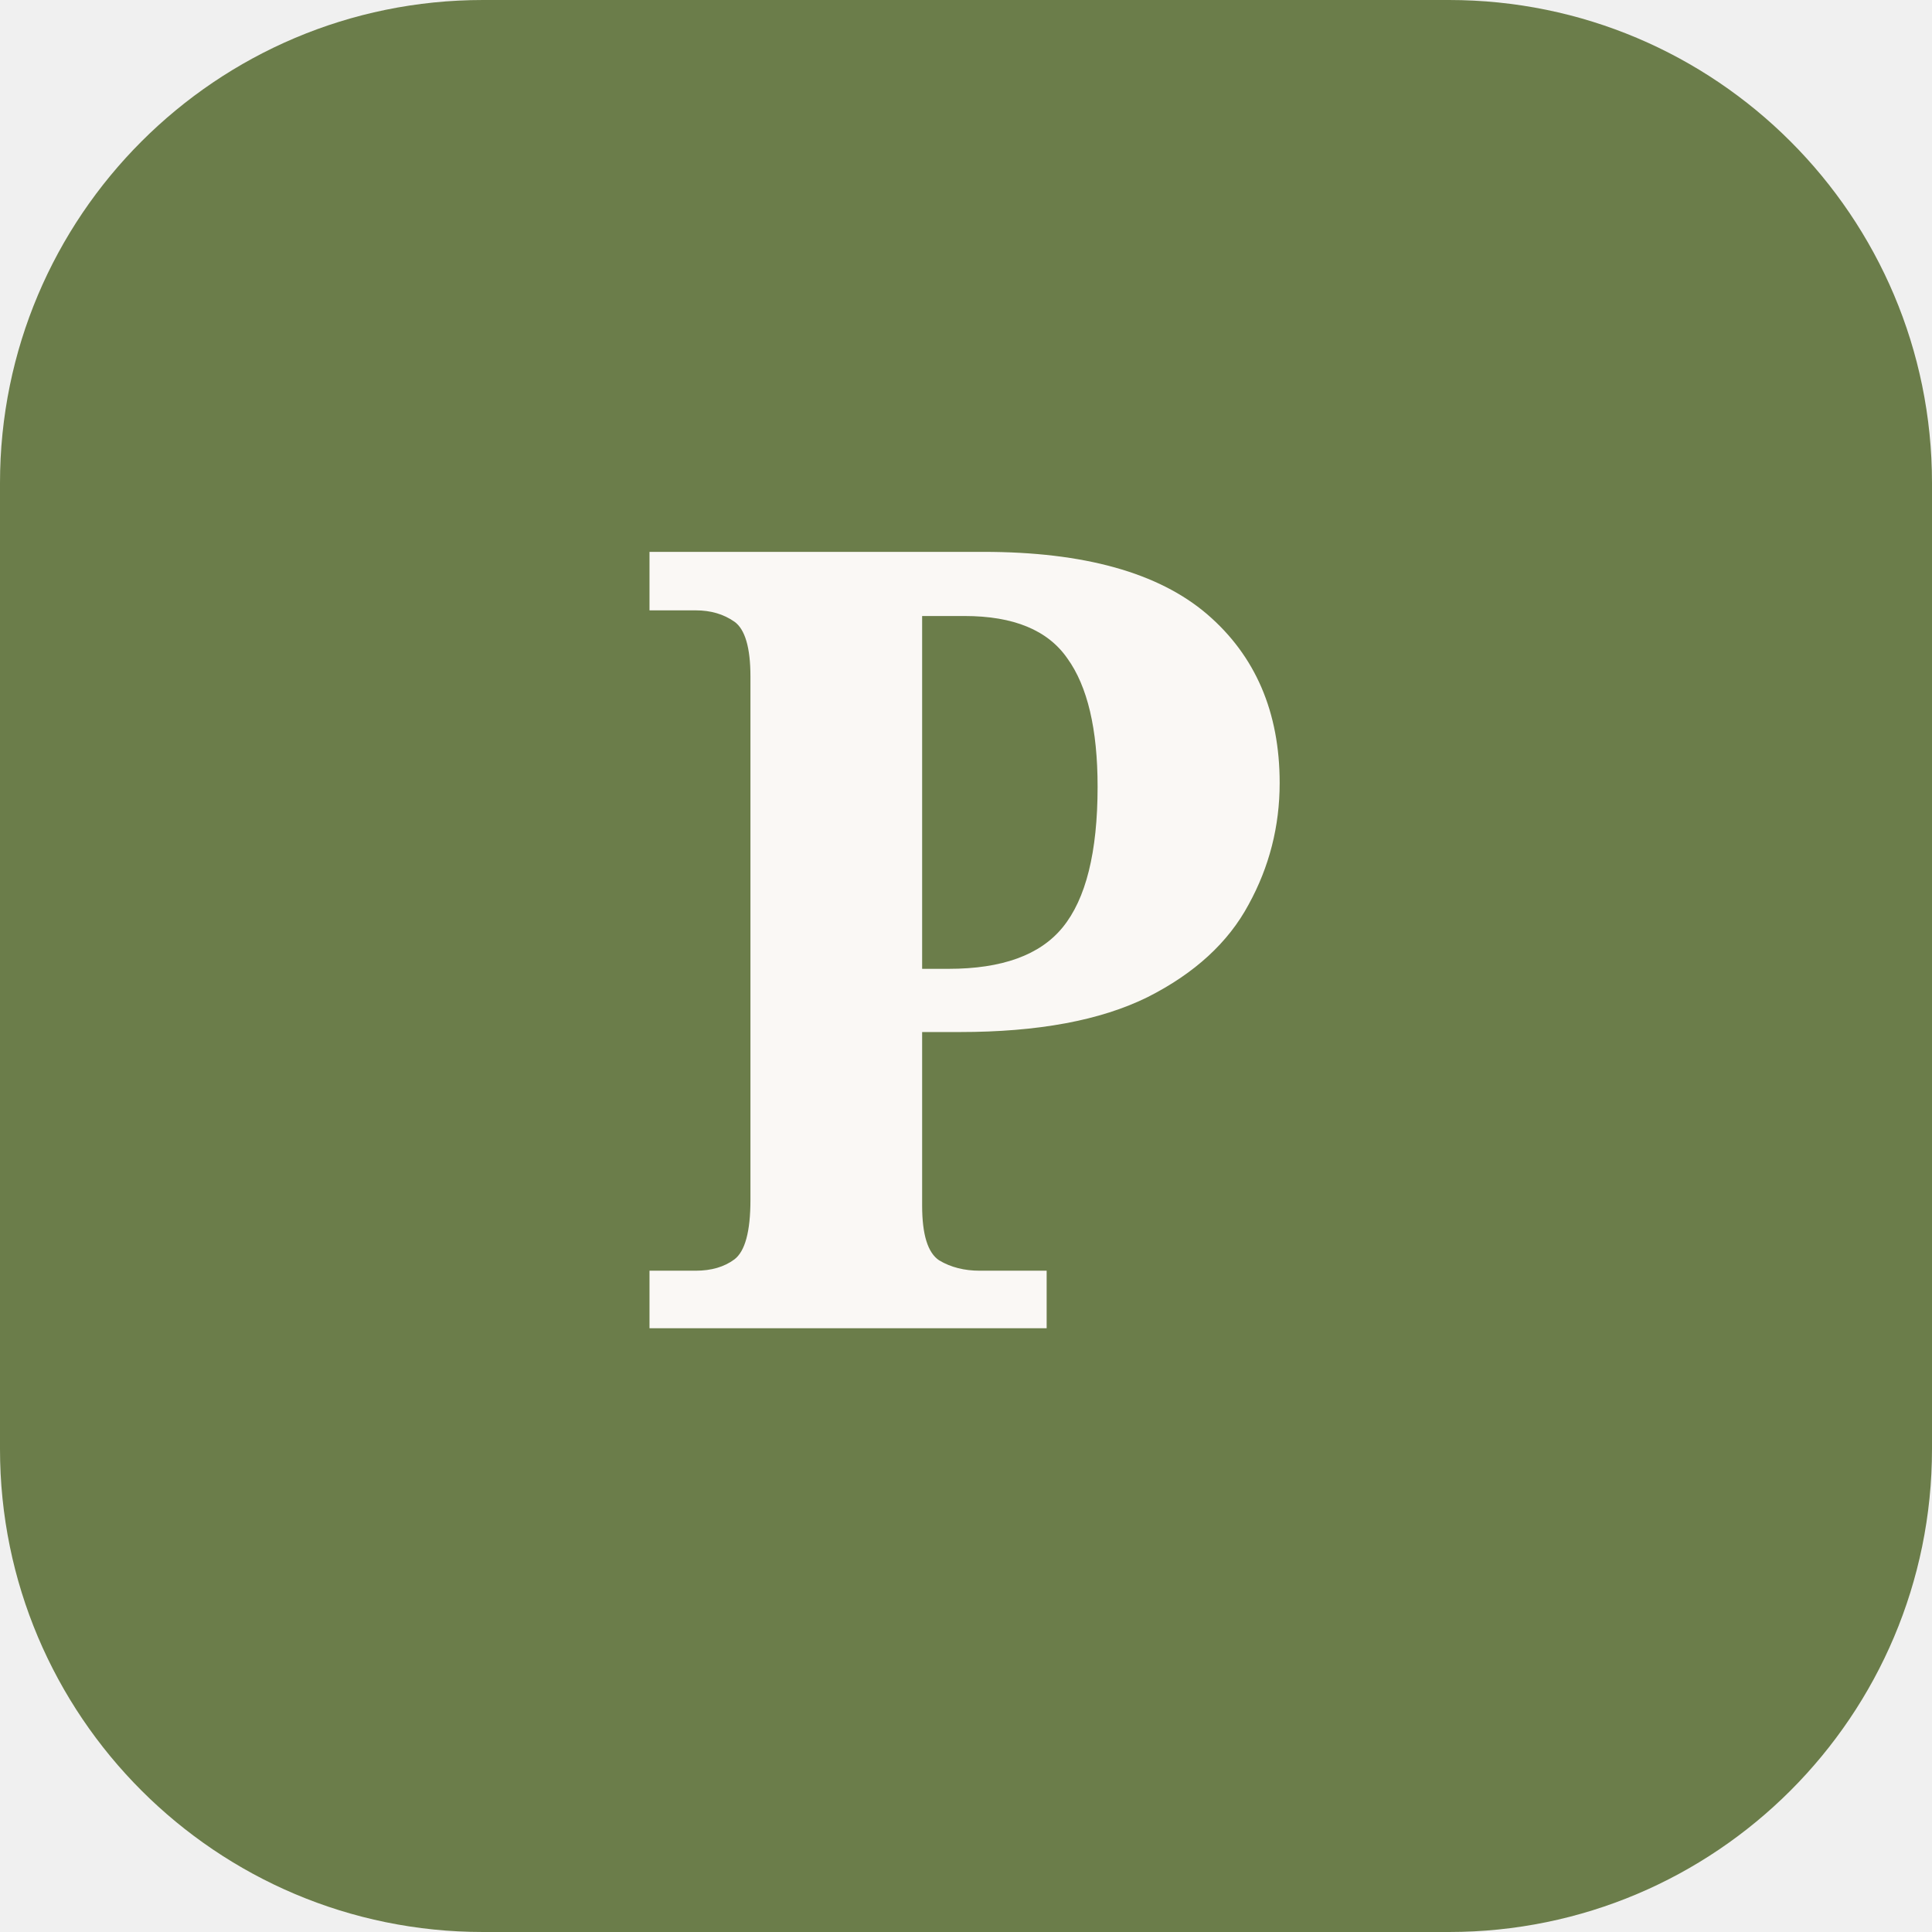
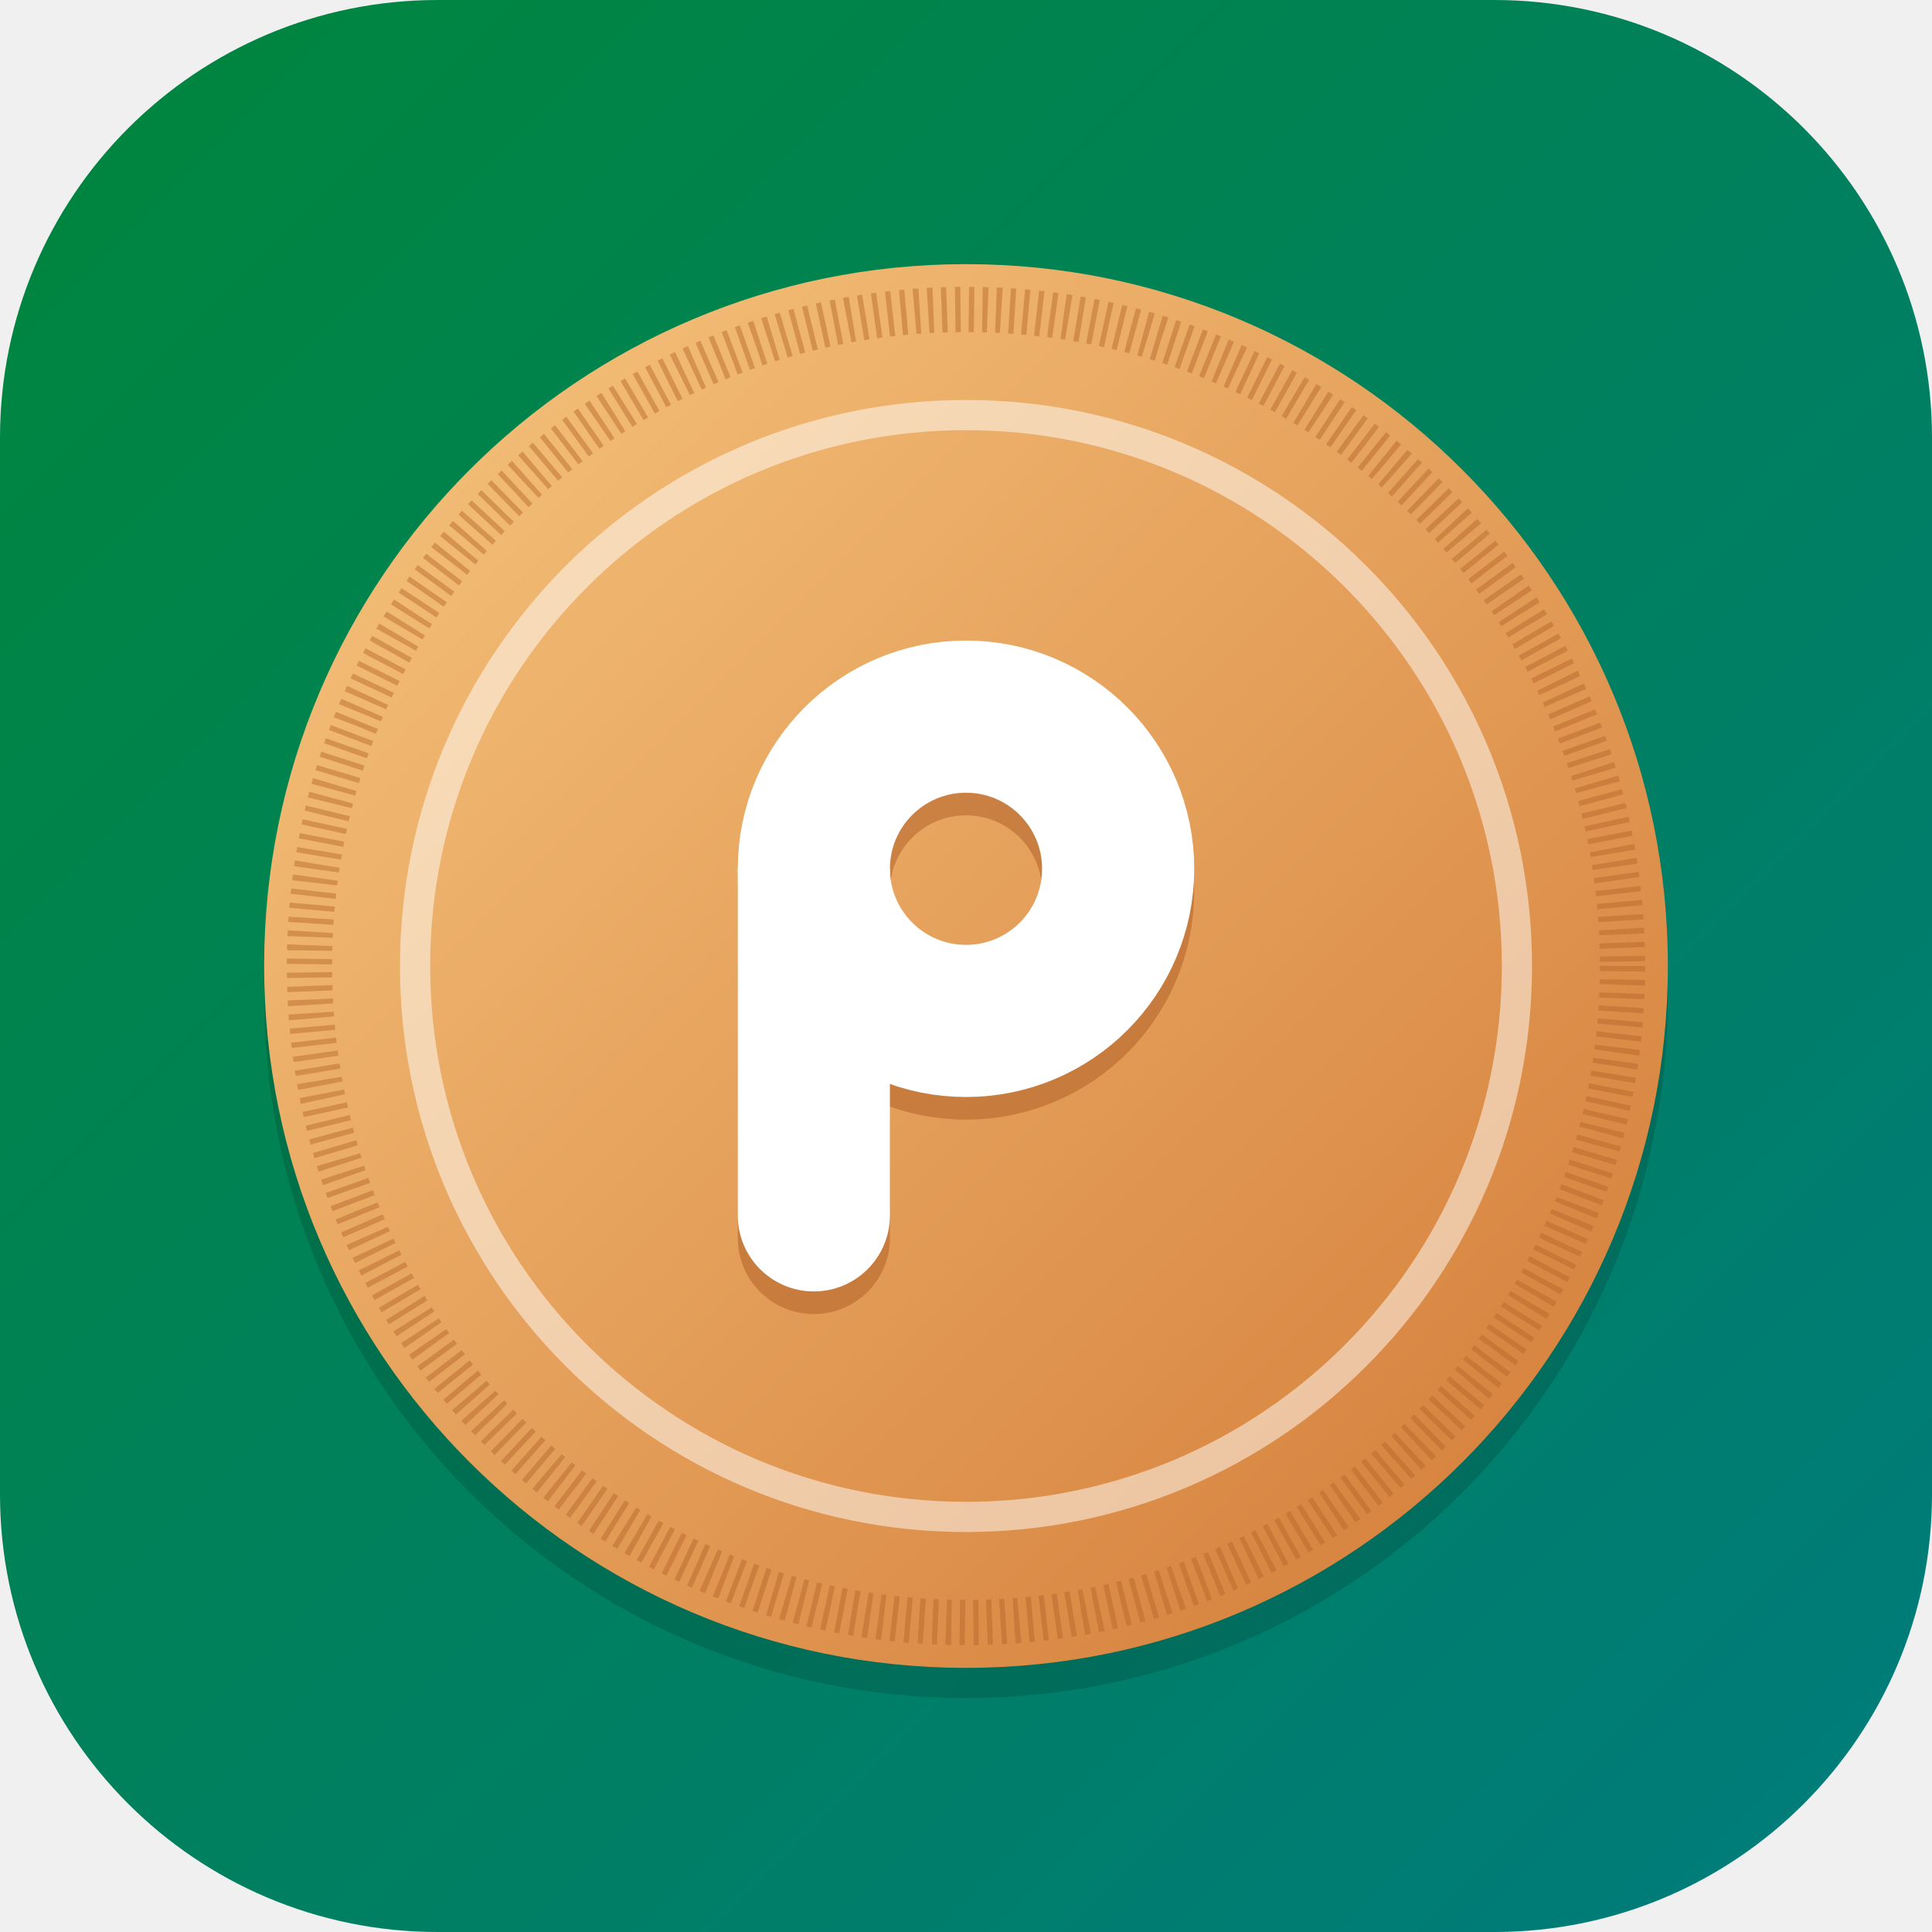
- <svg xmlns="http://www.w3.org/2000/svg" viewBox="0 0 32 32">
-   <rect width="32" height="32" rx="8" fill="#6b7d4a" />
-   <text x="16" y="22" text-anchor="middle" font-family="Georgia, serif" font-size="18" font-weight="bold" fill="#faf8f5">P</text>
+ <svg xmlns="http://www.w3.org/2000/svg" viewBox="0 0 512 512">
+   <defs>
+     <linearGradient id="bg" x1="0" y1="0" x2="1" y2="1">
+       <stop offset="0" stop-color="#00863b" />
+       <stop offset="1" stop-color="#007b7e" />
+     </linearGradient>
+     <linearGradient id="coin" x1="0" y1="0" x2="1" y2="1">
+       <stop offset="0" stop-color="#f7c67f" />
+       <stop offset="1" stop-color="#d27a36" />
+     </linearGradient>
+   </defs>
+   <rect width="512" height="512" rx="116" fill="url(#bg)" />
+   <circle cx="256" cy="264" r="186" fill="#000" fill-opacity=".14" />
+   <circle cx="256" cy="256" r="186" fill="url(#coin)" />
+   <circle cx="256" cy="256" r="174" fill="none" stroke="#b5652a" stroke-opacity=".45" stroke-width="12" pathLength="360" stroke-dasharray="1.4 2.2" />
+   <circle cx="256" cy="256" r="146" fill="none" stroke="#fff" stroke-opacity=".5" stroke-width="8" />
+   <g transform="translate(256 262) scale(.56) translate(-256 -256)">
+     <path d="M148 210h72v164a36 36 0 0 1-72 0z" fill="#a8551f" fill-opacity=".45" />
+     <circle cx="256" cy="210" r="72" fill="none" stroke="#a8551f" stroke-opacity=".45" stroke-width="72" />
+   </g>
+   <g transform="translate(256 256) scale(.56) translate(-256 -256)">
+     <path d="M148 210h72v164a36 36 0 0 1-72 0z" fill="#fff" />
+     <circle cx="256" cy="210" r="72" fill="none" stroke="#fff" stroke-width="72" />
+   </g>
</svg>
